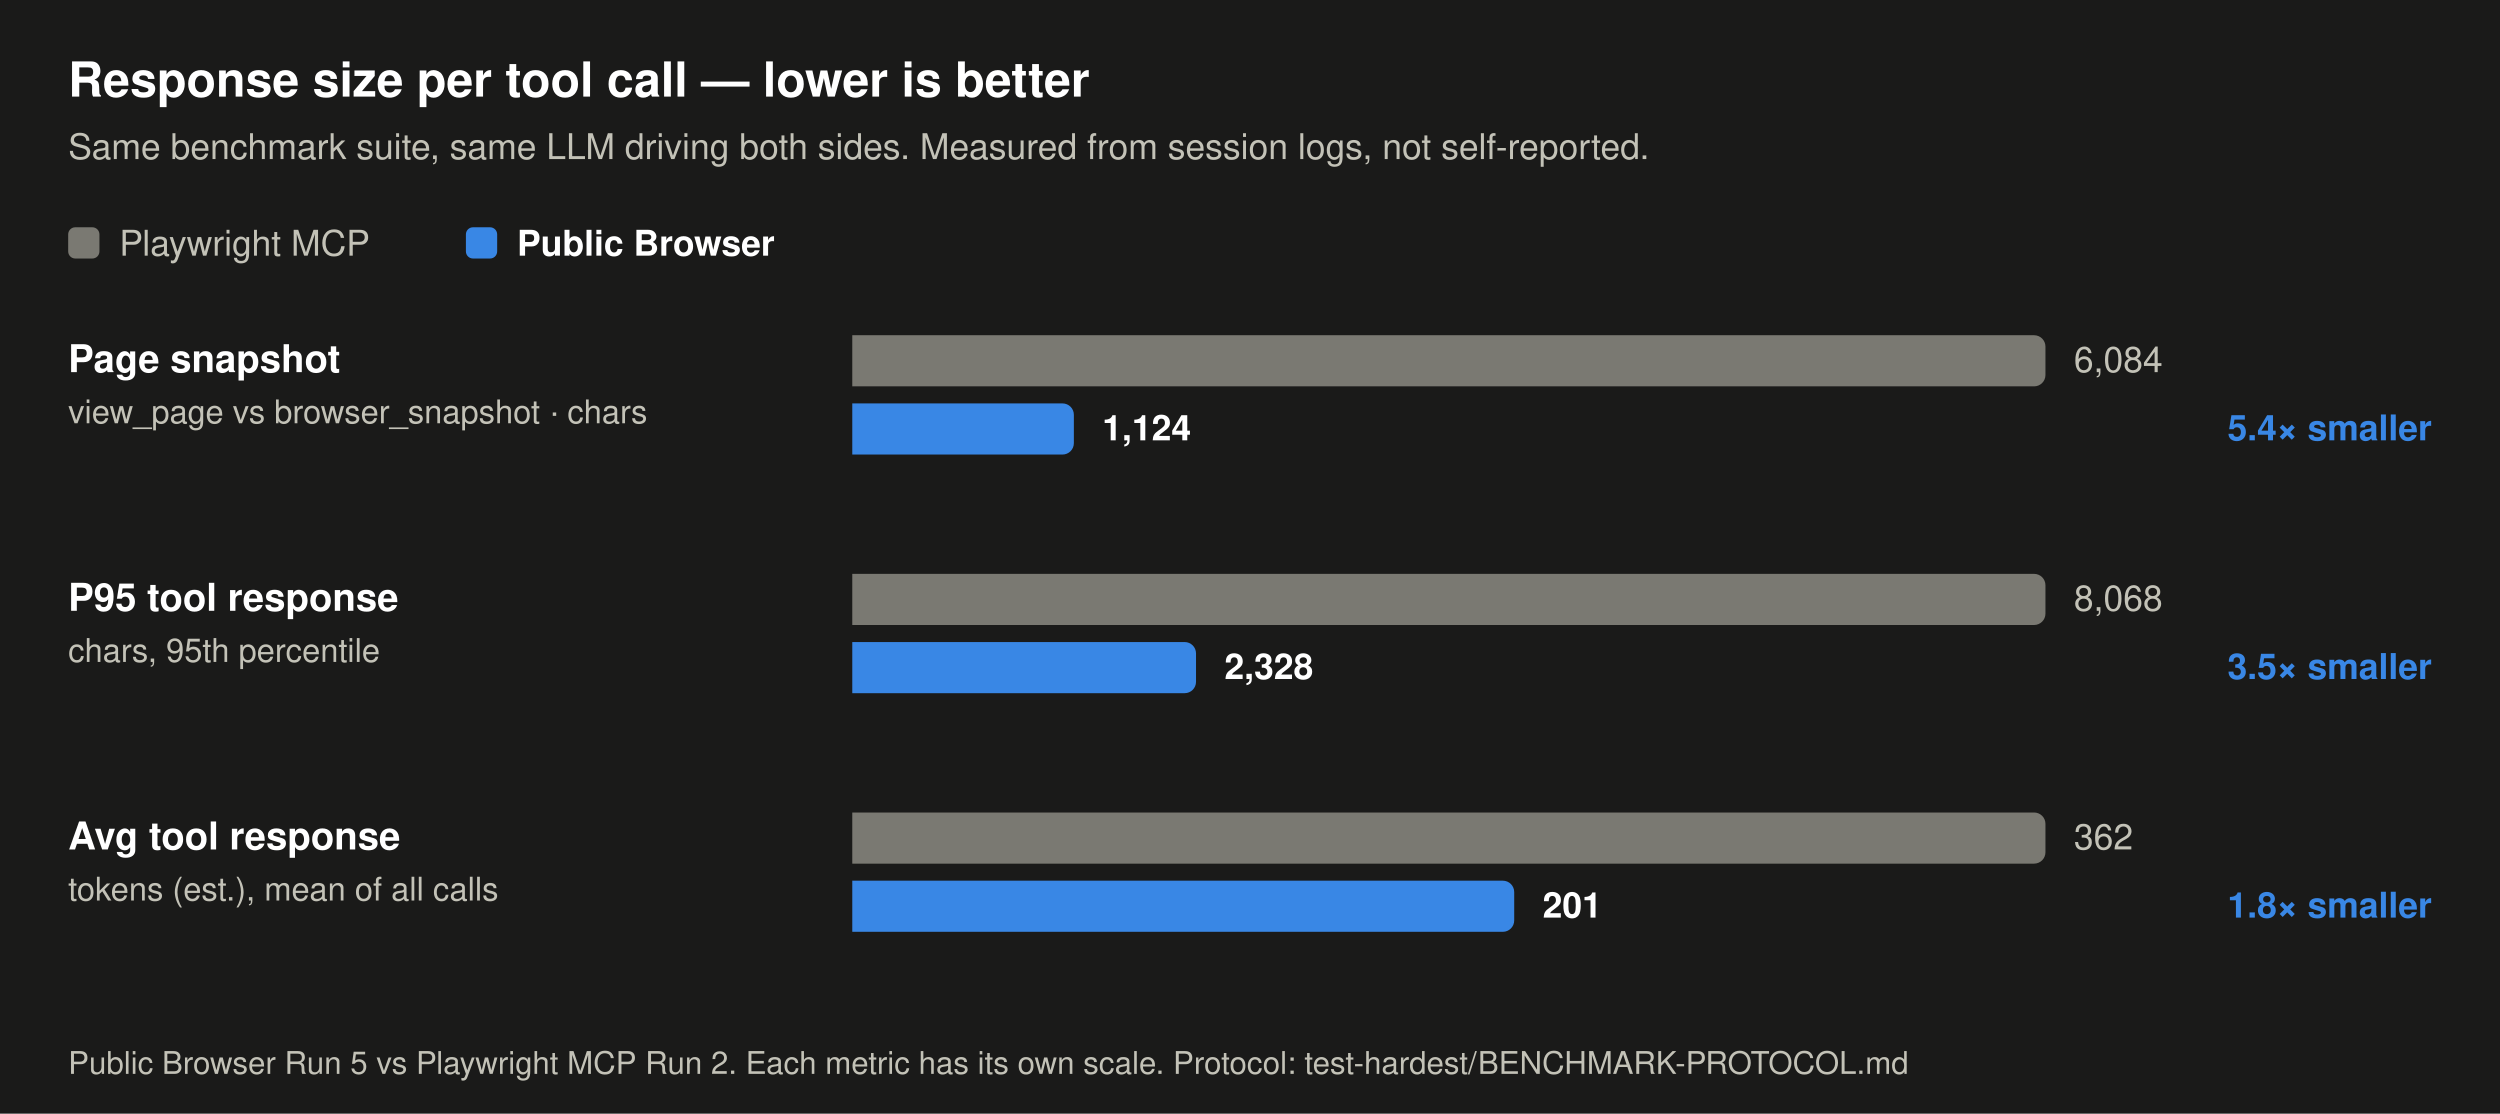
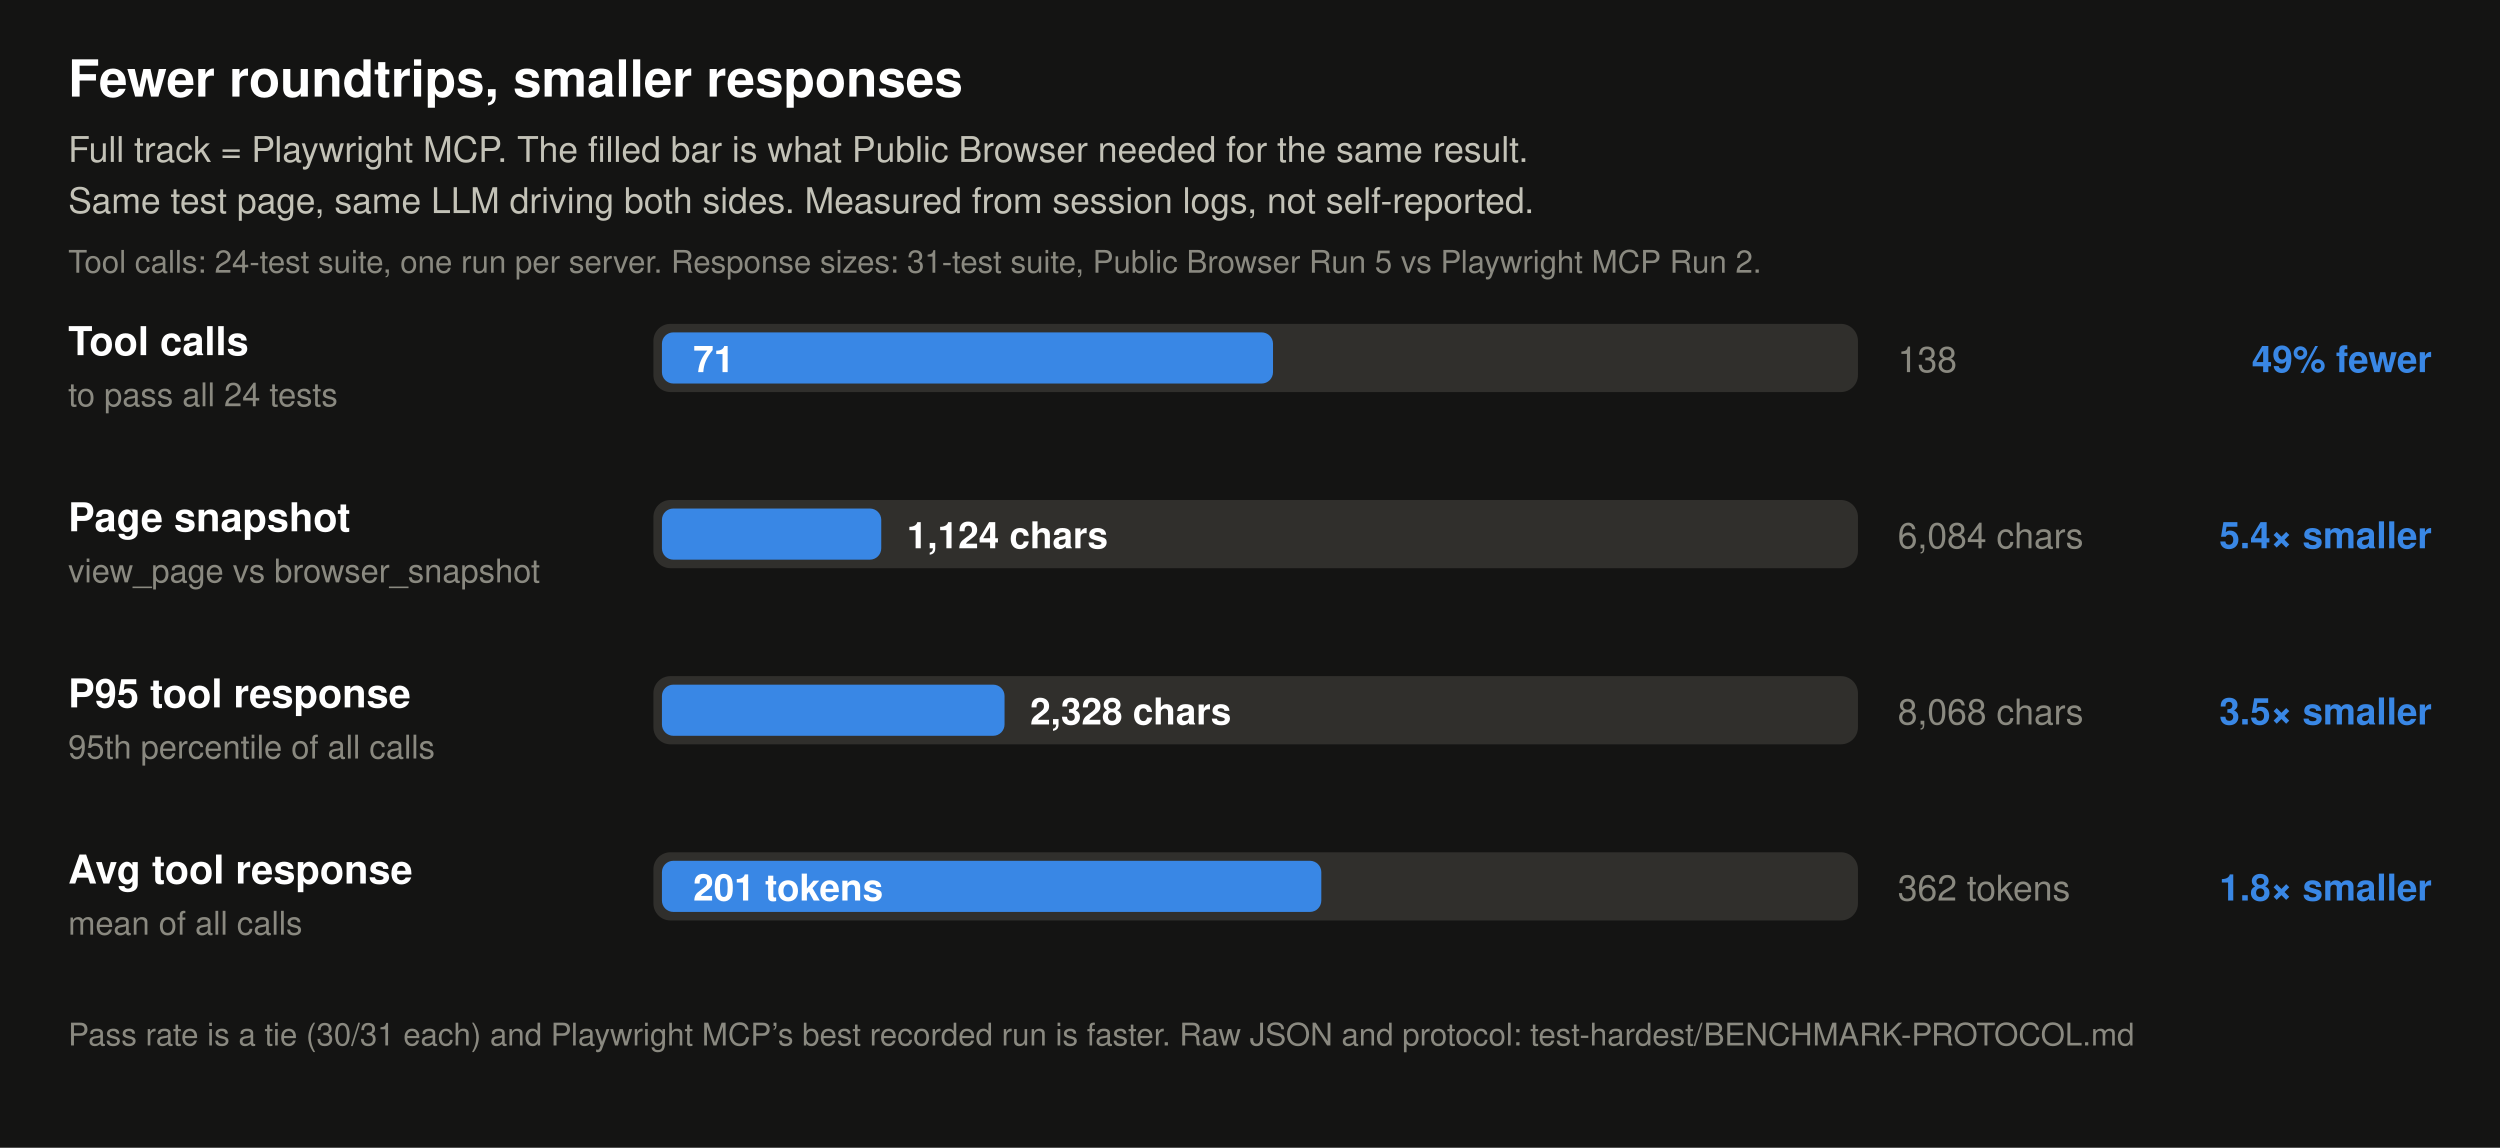
- <svg xmlns="http://www.w3.org/2000/svg" width="880" height="392" viewBox="0 0 880 392" role="img" aria-label="Response size per tool call: Public Browser versus Playwright MCP across three metrics, lower is better.">
-   <rect width="880" height="392" fill="#1a1a19" />
+ <svg xmlns="http://www.w3.org/2000/svg" width="880" height="404" viewBox="0 0 880 404" role="img" aria-label="Public Browser versus Playwright MCP. Each bar is Public Browser's share of Playwright MCP's cost, lower is better. Tool calls to pass 24 tests: 71 of 138, 49% fewer. Page snapshot: 1,124 of 6,084 chars, 5.4 times smaller. P95 tool response: 2,328 of 8,068 chars, 3.5 times smaller. Average tool response: 201 of 362 tokens, 1.8 times smaller.">
+   <rect width="880" height="404" fill="#141413" />
  <g font-family="-apple-system,BlinkMacSystemFont,'Segoe UI',Helvetica,Arial,sans-serif">
-     <text x="24" y="34" font-size="17" font-weight="600" fill="#ffffff">Response size per tool call — lower is better</text>
-     <text x="24" y="56" font-size="12.5" fill="#c3c2b7">Same benchmark suite, same LLM driving both sides. Measured from session logs, not self-reported.</text>
-     <rect x="24" y="80" width="11" height="11" rx="2.5" fill="#7a7972" />
-     <text x="42" y="90" font-size="12.5" fill="#c3c2b7">Playwright MCP</text>
-     <rect x="164" y="80" width="11" height="11" rx="2.5" fill="#3987e5" />
-     <text x="182" y="90" font-size="12.5" font-weight="600" fill="#ffffff">Public Browser</text>
-     <text x="24" y="131" font-size="13.5" font-weight="600" fill="#ffffff">Page snapshot</text>
-     <text x="24" y="149" font-size="11.5" fill="#c3c2b7">view_page vs browser_snapshot · chars</text>
-     <path d="M300 118 H716 A4 4 0 0 1 720 122 V132 A4 4 0 0 1 716 136 H300 Z" fill="#7a7972" />
-     <text x="730" y="131" font-size="12.5" fill="#c3c2b7">6,084</text>
-     <path d="M300 142 H374 A4 4 0 0 1 378 146 V156 A4 4 0 0 1 374 160 H300 Z" fill="#3987e5" />
-     <text x="388" y="155" font-size="12.5" font-weight="600" fill="#ffffff">1,124</text>
-     <text x="856" y="155" font-size="12.5" font-weight="600" text-anchor="end" fill="#3987e5">5.4× smaller</text>
-     <text x="24" y="215" font-size="13.5" font-weight="600" fill="#ffffff">P95 tool response</text>
-     <text x="24" y="233" font-size="11.5" fill="#c3c2b7">chars, 95th percentile</text>
-     <path d="M300 202 H716 A4 4 0 0 1 720 206 V216 A4 4 0 0 1 716 220 H300 Z" fill="#7a7972" />
-     <text x="730" y="215" font-size="12.5" fill="#c3c2b7">8,068</text>
-     <path d="M300 226 H417 A4 4 0 0 1 421 230 V240 A4 4 0 0 1 417 244 H300 Z" fill="#3987e5" />
-     <text x="431" y="239" font-size="12.5" font-weight="600" fill="#ffffff">2,328</text>
-     <text x="856" y="239" font-size="12.5" font-weight="600" text-anchor="end" fill="#3987e5">3.5× smaller</text>
-     <text x="24" y="299" font-size="13.5" font-weight="600" fill="#ffffff">Avg tool response</text>
-     <text x="24" y="317" font-size="11.5" fill="#c3c2b7">tokens (est.), mean of all calls</text>
-     <path d="M300 286 H716 A4 4 0 0 1 720 290 V300 A4 4 0 0 1 716 304 H300 Z" fill="#7a7972" />
-     <text x="730" y="299" font-size="12.5" fill="#c3c2b7">362</text>
-     <path d="M300 310 H529 A4 4 0 0 1 533 314 V324 A4 4 0 0 1 529 328 H300 Z" fill="#3987e5" />
-     <text x="543" y="323" font-size="12.5" font-weight="600" fill="#ffffff">201</text>
-     <text x="856" y="323" font-size="12.5" font-weight="600" text-anchor="end" fill="#3987e5">1.8× smaller</text>
-     <text x="24" y="378" font-size="11" fill="#c3c2b7">Public Browser Run 5 vs Playwright MCP Run 2. Each metric has its own scale. Protocol: test-hardest/BENCHMARK-PROTOCOL.md</text>
+     <text x="24" y="34" font-size="18" font-weight="600" fill="#ffffff">Fewer roundtrips, smaller responses</text>
+     <text x="24" y="57" font-size="12.5" fill="#c3c2b7">Full track = Playwright MCP. The filled bar is what Public Browser needed for the same result.</text>
+     <text x="24" y="75" font-size="12.5" fill="#c3c2b7">Same test page, same LLM driving both sides. Measured from session logs, not self-reported.</text>
+     <text x="24" y="96" font-size="11" fill="#8a8980">Tool calls: 24-test suite, one run per server. Response sizes: 31-test suite, Public Browser Run 5 vs Playwright MCP Run 2.</text>
+     <text x="24" y="125" font-size="14" font-weight="600" fill="#ffffff">Tool calls</text>
+     <text x="24" y="143" font-size="11.5" fill="#8a8980">to pass all 24 tests</text>
+     <rect x="230" y="114" width="424" height="24" rx="6" fill="#302f2c" />
+     <rect x="233" y="117" width="215.1" height="18" rx="4" fill="#3987e5" />
+     <text x="244" y="131.0" font-size="13" font-weight="700" fill="#ffffff">71</text>
+     <text x="668" y="131.0" font-size="12.5" fill="#8a8980">138</text>
+     <text x="856" y="131.0" font-size="13" font-weight="700" text-anchor="end" fill="#3987e5">49% fewer</text>
+     <text x="24" y="187" font-size="14" font-weight="600" fill="#ffffff">Page snapshot</text>
+     <text x="24" y="205" font-size="11.5" fill="#8a8980">view_page vs browser_snapshot</text>
+     <rect x="230" y="176" width="424" height="24" rx="6" fill="#302f2c" />
+     <rect x="233" y="179" width="77.2" height="18" rx="4" fill="#3987e5" />
+     <text x="319.2" y="193.0" font-size="13" font-weight="700" fill="#ffffff">1,124 chars</text>
+     <text x="668" y="193.0" font-size="12.5" fill="#8a8980">6,084 chars</text>
+     <text x="856" y="193.0" font-size="13" font-weight="700" text-anchor="end" fill="#3987e5">5.4× smaller</text>
+     <text x="24" y="249" font-size="14" font-weight="600" fill="#ffffff">P95 tool response</text>
+     <text x="24" y="267" font-size="11.5" fill="#8a8980">95th percentile of all calls</text>
+     <rect x="230" y="238" width="424" height="24" rx="6" fill="#302f2c" />
+     <rect x="233" y="241" width="120.6" height="18" rx="4" fill="#3987e5" />
+     <text x="362.6" y="255.0" font-size="13" font-weight="700" fill="#ffffff">2,328 chars</text>
+     <text x="668" y="255.0" font-size="12.5" fill="#8a8980">8,068 chars</text>
+     <text x="856" y="255.0" font-size="13" font-weight="700" text-anchor="end" fill="#3987e5">3.5× smaller</text>
+     <text x="24" y="311" font-size="14" font-weight="600" fill="#ffffff">Avg tool response</text>
+     <text x="24" y="329" font-size="11.5" fill="#8a8980">mean of all calls</text>
+     <rect x="230" y="300" width="424" height="24" rx="6" fill="#302f2c" />
+     <rect x="233" y="303" width="232.1" height="18" rx="4" fill="#3987e5" />
+     <text x="244" y="317.0" font-size="13" font-weight="700" fill="#ffffff">201 tokens</text>
+     <text x="668" y="317.0" font-size="12.5" fill="#8a8980">362 tokens</text>
+     <text x="856" y="317.0" font-size="13" font-weight="700" text-anchor="end" fill="#3987e5">1.8× smaller</text>
+     <text x="24" y="368" font-size="11" fill="#8a8980">Pass rate is a tie (30/31 each) and Playwright MCP’s best recorded run is faster. Raw JSON and protocol: test-hardest/BENCHMARK-PROTOCOL.md</text>
  </g>
</svg>
